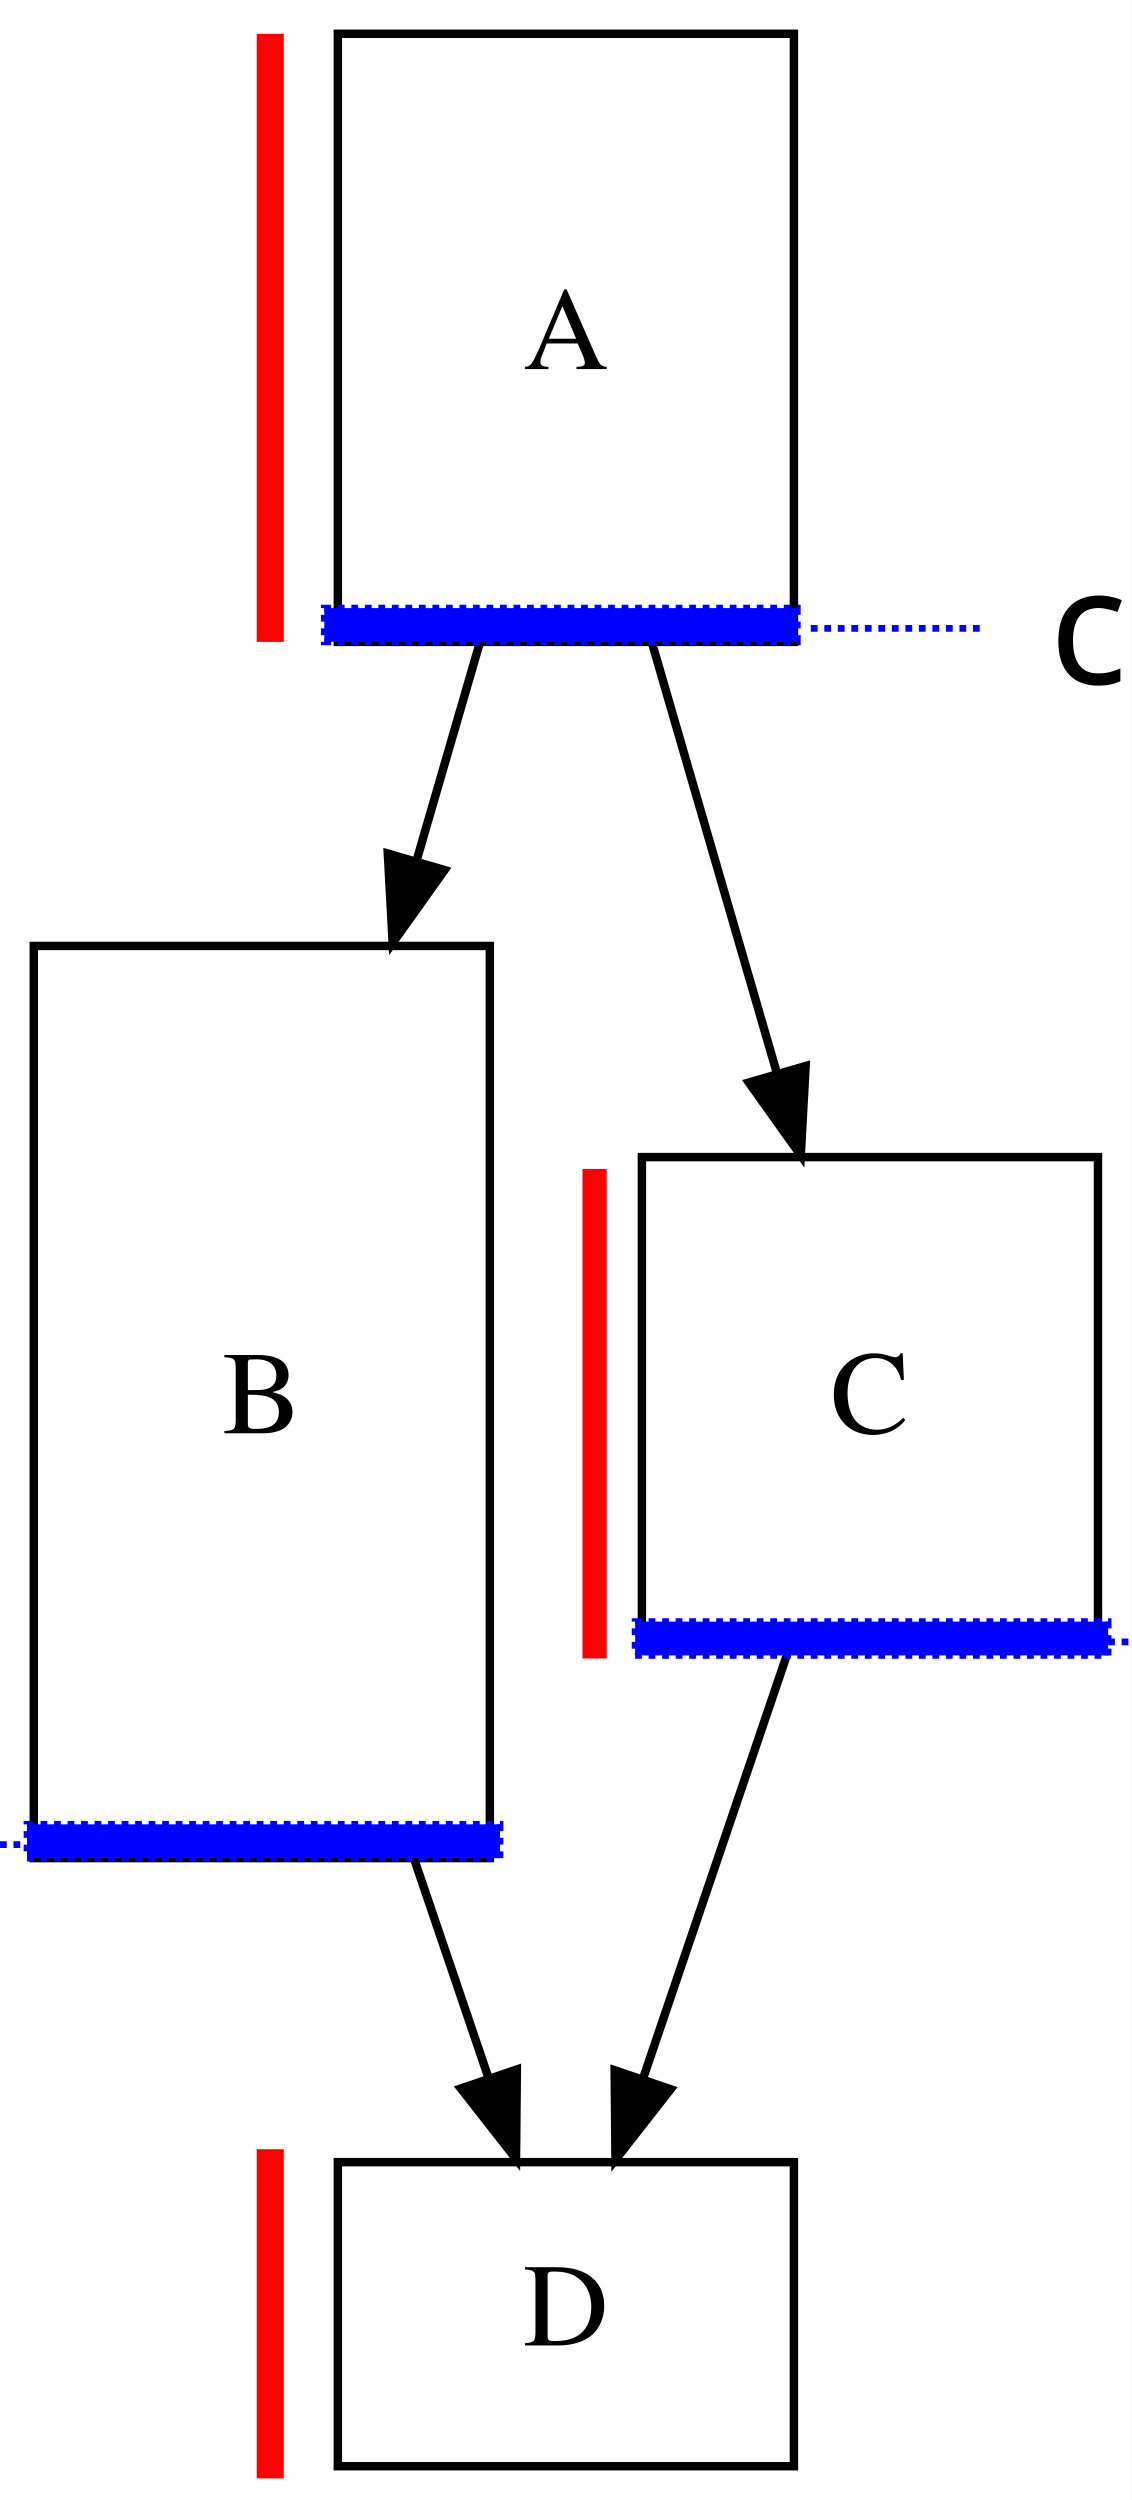
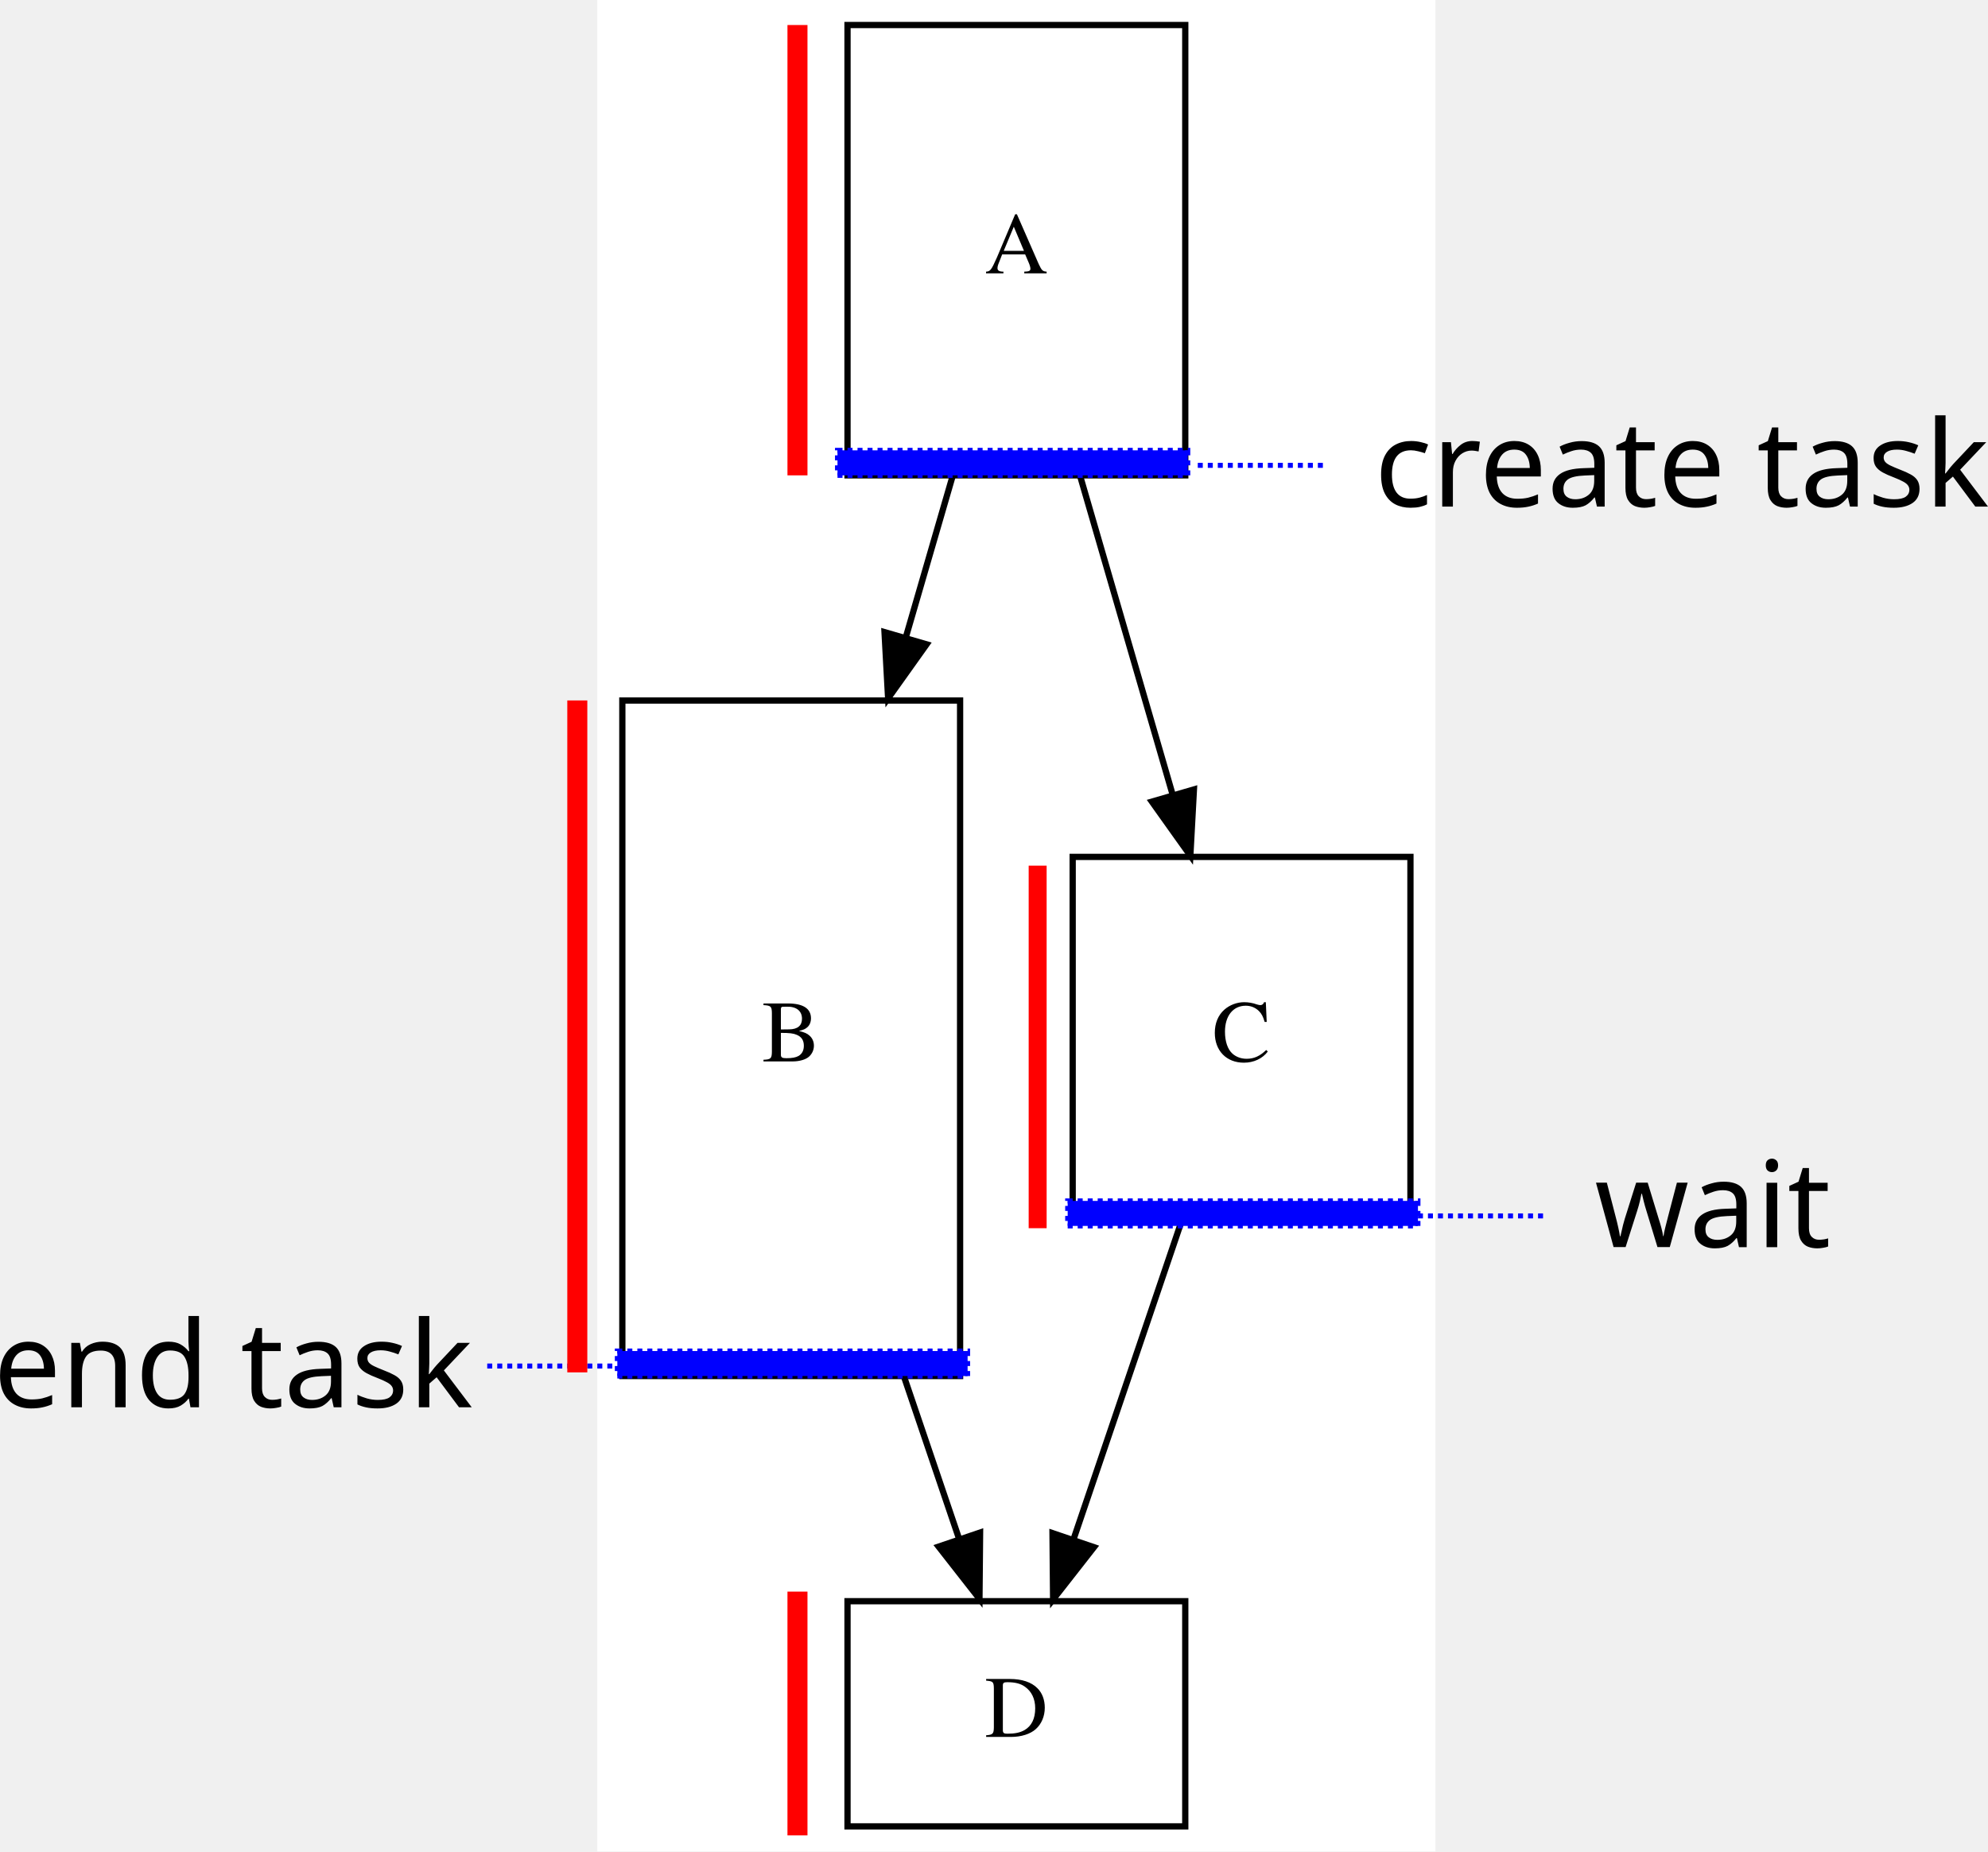
- <svg xmlns="http://www.w3.org/2000/svg" width="134pt" height="296pt" viewBox="0.00 0.00 134.00 296.00" id="svg2" version="1.1">
+ <svg xmlns="http://www.w3.org/2000/svg" width="317.837pt" height="296pt" viewBox="0 0 317.837 296" id="svg2" version="1.1">
  <defs id="defs67" />
-   <g id="graph0" class="graph" transform="scale(1 1) rotate(0) translate(4 292)">
-     <polygon fill="white" stroke="none" points="-4,4 -4,-292 130,-292 130,4 -4,4" id="polygon7" />
+   <g id="graph0" class="graph" transform="translate(99.49812,292)">
+     <polygon fill="#ffffff" stroke="none" points="130,-292 130,4 -4,4 -4,-292 " id="polygon7" />
    <g id="node1" class="node">
-       <polygon fill="none" stroke="black" points="90,-288 36,-288 36,-216 90,-216 90,-288" id="polygon12" />
-       <text text-anchor="middle" x="63" y="-248.3" font-family="Times,serif" font-size="14.00" id="text14">A</text>
+       <polygon fill="none" stroke="#000000" points="36,-216 90,-216 90,-288 36,-288 " id="polygon12" />
+       <text text-anchor="middle" x="63" y="-248.3" font-family="Times, serif" font-size="14px" id="text14" style="line-height:0%">A</text>
    </g>
    <g id="node2" class="node">
-       <polygon fill="none" stroke="black" points="54,-180 0,-180 0,-72 54,-72 54,-180" id="polygon19" />
-       <text text-anchor="middle" x="27" y="-122.3" font-family="Times,serif" font-size="14.00" id="text21">B</text>
+       <polygon fill="none" stroke="#000000" points="0,-72 54,-72 54,-180 0,-180 " id="polygon19" />
+       <text text-anchor="middle" x="27" y="-122.3" font-family="Times, serif" font-size="14px" id="text21" style="line-height:0%">B</text>
    </g>
    <g id="edge1" class="edge">
-       <path fill="none" stroke="black" d="M52.78,-215.798C50.429,-207.701 47.859,-198.848 45.281,-189.968" id="path26" />
-       <polygon fill="black" stroke="black" points="48.64,-188.985 42.491,-180.357 41.918,-190.937 48.64,-188.985" id="polygon28" />
+       <path fill="none" stroke="#000000" d="m 52.78,-215.798 c -2.351,8.097 -4.921,16.95 -7.499,25.83" id="path26" />
+       <polygon fill="#000000" stroke="#000000" points="41.918,-190.937 48.64,-188.985 42.491,-180.357 " id="polygon28" />
    </g>
    <g id="node3" class="node">
-       <polygon fill="none" stroke="black" points="126,-155 72,-155 72,-97 126,-97 126,-155" id="polygon33" />
-       <text text-anchor="middle" x="99" y="-122.3" font-family="Times,serif" font-size="14.00" id="text35">C</text>
+       <polygon fill="none" stroke="#000000" points="72,-97 126,-97 126,-155 72,-155 " id="polygon33" />
+       <text text-anchor="middle" x="99" y="-122.3" font-family="Times, serif" font-size="14px" id="text35" style="line-height:0%">C</text>
    </g>
    <g id="edge2" class="edge">
-       <path fill="none" stroke="black" d="M73.22,-215.798C77.833,-199.907 83.291,-181.108 87.995,-164.907" id="path40" />
-       <polygon fill="black" stroke="black" points="91.384,-165.785 90.811,-155.205 84.662,-163.833 91.384,-165.785" id="polygon42" />
+       <path fill="none" stroke="#000000" d="m 73.22,-215.798 c 4.614,15.891 10.071,34.69 14.775,50.891" id="path40" />
+       <polygon fill="#000000" stroke="#000000" points="84.662,-163.833 91.384,-165.785 90.811,-155.205 " id="polygon42" />
    </g>
    <g id="node4" class="node">
-       <polygon fill="none" stroke="black" points="90,-36 36,-36 36,-0 90,-0 90,-36" id="polygon47" />
-       <text text-anchor="middle" x="63" y="-14.3" font-family="Times,serif" font-size="14.00" id="text49">D</text>
+       <polygon fill="none" stroke="#000000" points="36,0 90,0 90,-36 36,-36 " id="polygon47" />
+       <text text-anchor="middle" x="63" y="-14.3" font-family="Times, serif" font-size="14px" id="text49" style="line-height:0%">D</text>
    </g>
    <g id="edge4" class="edge">
-       <path fill="none" stroke="black" d="M45.105,-71.689C48.125,-62.8 51.14,-53.921 53.812,-46.055" id="path54" />
-       <polygon fill="black" stroke="black" points="57.195,-46.976 57.097,-36.381 50.567,-44.725 57.195,-46.976" id="polygon56" />
+       <path fill="none" stroke="#000000" d="m 45.105,-71.689 c 3.019,8.89 6.035,17.768 8.706,25.634" id="path54" />
+       <polygon fill="#000000" stroke="#000000" points="50.567,-44.725 57.195,-46.976 57.097,-36.381 " id="polygon56" />
    </g>
    <g id="edge3" class="edge">
-       <path fill="none" stroke="black" d="M89.447,-96.872C84.082,-81.074 77.421,-61.462 72.127,-45.873" id="path61" />
-       <polygon fill="black" stroke="black" points="75.402,-44.633 68.872,-36.29 68.774,-46.884 75.402,-44.633" id="polygon63" />
+       <path fill="none" stroke="#000000" d="m 89.447,-96.872 c -5.365,15.798 -12.026,35.41 -17.32,50.999" id="path61" />
+       <polygon fill="#000000" stroke="#000000" points="68.774,-46.884 75.402,-44.633 68.872,-36.29 " id="polygon63" />
    </g>
  </g>
-   <text xml:space="preserve" style="font-size:32px;font-style:normal;font-weight:normal;line-height:125%;letter-spacing:0px;word-spacing:0px;fill:#000000;fill-opacity:1;stroke:none;font-family:Sans" x="124.246" y="80.995" id="text3048">
-     <tspan id="tspan3050" x="124.246" y="80.995" style="font-size:19.2px">create task</tspan>
+   <text xml:space="preserve" style="font-style:normal;font-weight:normal;line-height:0%;font-family:sans-serif;letter-spacing:0px;word-spacing:0px;fill:#000000;fill-opacity:1;stroke:none" x="219.744" y="80.995" id="text3048">
+     <tspan id="tspan3050" x="219.744" y="80.995" style="font-size:19.2px;line-height:1.25;font-family:sans-serif">create task</tspan>
  </text>
-   <text id="text3052" y="199.395" x="159.446" style="font-size:32px;font-style:normal;font-weight:normal;line-height:125%;letter-spacing:0px;word-spacing:0px;fill:#000000;fill-opacity:1;stroke:none;font-family:Sans" xml:space="preserve">
-     <tspan style="font-size:19.2px" y="199.395" x="159.446" id="tspan3054">wait</tspan>
+   <text id="text3052" y="199.395" x="254.944" style="font-style:normal;font-weight:normal;line-height:0%;font-family:sans-serif;letter-spacing:0px;word-spacing:0px;fill:#000000;fill-opacity:1;stroke:none" xml:space="preserve">
+     <tspan style="font-size:19.2px;line-height:1.25;font-family:sans-serif" y="199.395" x="254.944" id="tspan3054">wait</tspan>
  </text>
-   <path style="fill:none;stroke:#0000ff;stroke-width:0.8;stroke-linecap:butt;stroke-linejoin:miter;stroke-miterlimit:4;stroke-opacity:1;stroke-dasharray:0.8, 0.8;stroke-dashoffset:0" d="m 96,74.4 20,0" id="path3058" />
-   <path id="path3828" d="m 131.2,194.4 20,0" style="fill:none;stroke:#0000ff;stroke-width:0.8;stroke-linecap:butt;stroke-linejoin:miter;stroke-miterlimit:4;stroke-opacity:1;stroke-dasharray:0.8, 0.8;stroke-dashoffset:0" />
-   <path style="fill:none;stroke:#0000ff;stroke-width:0.8;stroke-linecap:butt;stroke-linejoin:miter;stroke-miterlimit:4;stroke-opacity:1;stroke-dasharray:0.8, 0.8;stroke-dashoffset:0" d="m -17.6,218.4 20,0" id="path3830" />
-   <text xml:space="preserve" style="font-size:32px;font-style:normal;font-weight:normal;line-height:125%;letter-spacing:0px;word-spacing:0px;fill:#000000;fill-opacity:1;stroke:none;font-family:Sans" x="-96.554" y="224.995" id="text3832">
-     <tspan id="tspan3834" x="-96.554" y="224.995" style="font-size:19.2px">end task</tspan>
+   <path style="fill:none;stroke:#0000ff;stroke-width:0.8;stroke-linecap:butt;stroke-linejoin:miter;stroke-miterlimit:4;stroke-dasharray:0.8, 0.8;stroke-dashoffset:0;stroke-opacity:1" d="m 191.498,74.4 h 20" id="path3058" />
+   <path id="path3828" d="m 226.698,194.4 h 20" style="fill:none;stroke:#0000ff;stroke-width:0.8;stroke-linecap:butt;stroke-linejoin:miter;stroke-miterlimit:4;stroke-dasharray:0.8, 0.8;stroke-dashoffset:0;stroke-opacity:1" />
+   <path style="fill:none;stroke:#0000ff;stroke-width:0.8;stroke-linecap:butt;stroke-linejoin:miter;stroke-miterlimit:4;stroke-dasharray:0.8, 0.8;stroke-dashoffset:0;stroke-opacity:1" d="m 77.898,218.4 h 20" id="path3830" />
+   <text xml:space="preserve" style="font-style:normal;font-weight:normal;line-height:0%;font-family:sans-serif;letter-spacing:0px;word-spacing:0px;fill:#000000;fill-opacity:1;stroke:none" x="-1.056" y="224.995" id="text3832">
+     <tspan id="tspan3834" x="-1.056" y="224.995" style="font-size:19.2px;line-height:1.25;font-family:sans-serif">end task</tspan>
  </text>
-   <rect style="fill:#0000ff;fill-opacity:1;stroke:#0000ff;stroke-width:0.8;stroke-miterlimit:4;stroke-opacity:1;stroke-dasharray:0.8, 0.8;stroke-dashoffset:0" id="rect3836" width="56" height="4" x="38.4" y="72" />
-   <rect y="192" x="75.2" height="4" width="56" id="rect3838" style="fill:#0000ff;fill-opacity:1;stroke:#0000ff;stroke-width:0.8;stroke-miterlimit:4;stroke-opacity:1;stroke-dasharray:0.8, 0.8;stroke-dashoffset:0" />
-   <rect y="216" x="3.2" height="4" width="56" id="rect3840" style="fill:#0000ff;fill-opacity:1;stroke:#0000ff;stroke-width:0.8;stroke-miterlimit:4;stroke-opacity:1;stroke-dasharray:0.8, 0.8;stroke-dashoffset:0" />
-   <path style="fill:none;stroke:#ff0000;stroke-width:4;stroke-linecap:butt;stroke-linejoin:miter;stroke-opacity:1;stroke-miterlimit:4;stroke-dasharray:none" d="m 40,5 0,90" id="path3861" transform="scale(0.8,0.8)" />
-   <path id="path3863" d="m -3.2,111.987 0,107.426" style="fill:none;stroke:#ff0000;stroke-width:3.2;stroke-linecap:butt;stroke-linejoin:miter;stroke-miterlimit:4;stroke-opacity:1;stroke-dasharray:none" />
-   <path id="path3865" d="m 32,254.466 0,38.976" style="fill:none;stroke:#ff0000;stroke-width:3.2;stroke-linecap:butt;stroke-linejoin:miter;stroke-miterlimit:4;stroke-opacity:1;stroke-dasharray:none" />
-   <path id="path4185" d="m 70.4,138.4 0,57.964" style="fill:none;stroke:#ff0000;stroke-width:2.871;stroke-linecap:butt;stroke-linejoin:miter;stroke-miterlimit:4;stroke-dasharray:none;stroke-opacity:1" />
+   <rect style="fill:#0000ff;fill-opacity:1;stroke:#0000ff;stroke-width:0.8;stroke-miterlimit:4;stroke-dasharray:0.8, 0.8;stroke-dashoffset:0;stroke-opacity:1" id="rect3836" width="56" height="4" x="133.898" y="72" />
+   <rect y="192" x="170.698" height="4" width="56" id="rect3838" style="fill:#0000ff;fill-opacity:1;stroke:#0000ff;stroke-width:0.8;stroke-miterlimit:4;stroke-dasharray:0.8, 0.8;stroke-dashoffset:0;stroke-opacity:1" />
+   <rect y="216" x="98.698" height="4" width="56" id="rect3840" style="fill:#0000ff;fill-opacity:1;stroke:#0000ff;stroke-width:0.8;stroke-miterlimit:4;stroke-dasharray:0.8, 0.8;stroke-dashoffset:0;stroke-opacity:1" />
+   <path style="fill:none;stroke:#ff0000;stroke-width:3.2;stroke-linecap:butt;stroke-linejoin:miter;stroke-miterlimit:4;stroke-dasharray:none;stroke-opacity:1" d="M 127.498,4 V 76" id="path3861" />
+   <path id="path3863" d="M 92.298,111.987 V 219.413" style="fill:none;stroke:#ff0000;stroke-width:3.2;stroke-linecap:butt;stroke-linejoin:miter;stroke-miterlimit:4;stroke-dasharray:none;stroke-opacity:1" />
+   <path id="path3865" d="m 127.498,254.466 v 38.976" style="fill:none;stroke:#ff0000;stroke-width:3.2;stroke-linecap:butt;stroke-linejoin:miter;stroke-miterlimit:4;stroke-dasharray:none;stroke-opacity:1" />
+   <path id="path4185" d="m 165.898,138.4 v 57.964" style="fill:none;stroke:#ff0000;stroke-width:2.871;stroke-linecap:butt;stroke-linejoin:miter;stroke-miterlimit:4;stroke-dasharray:none;stroke-opacity:1" />
</svg>
